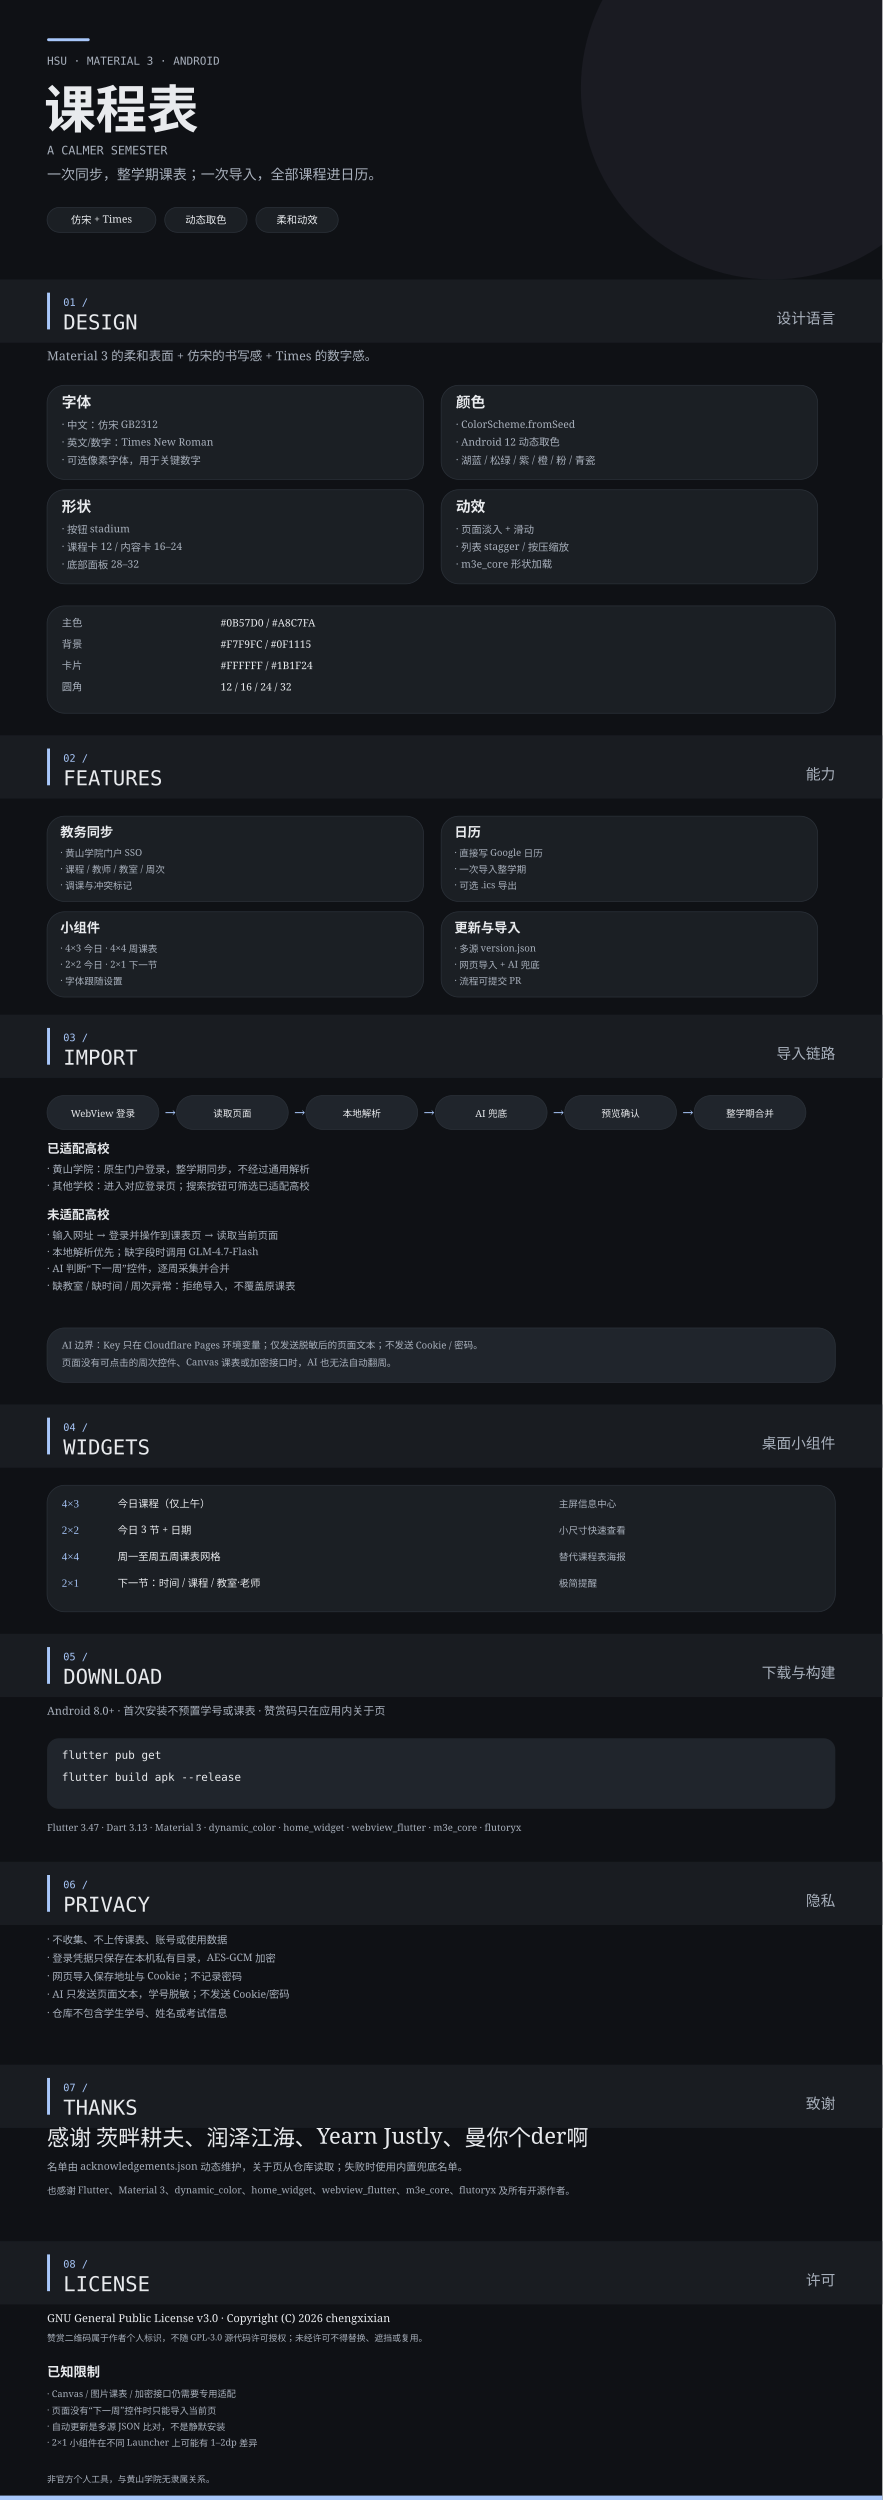
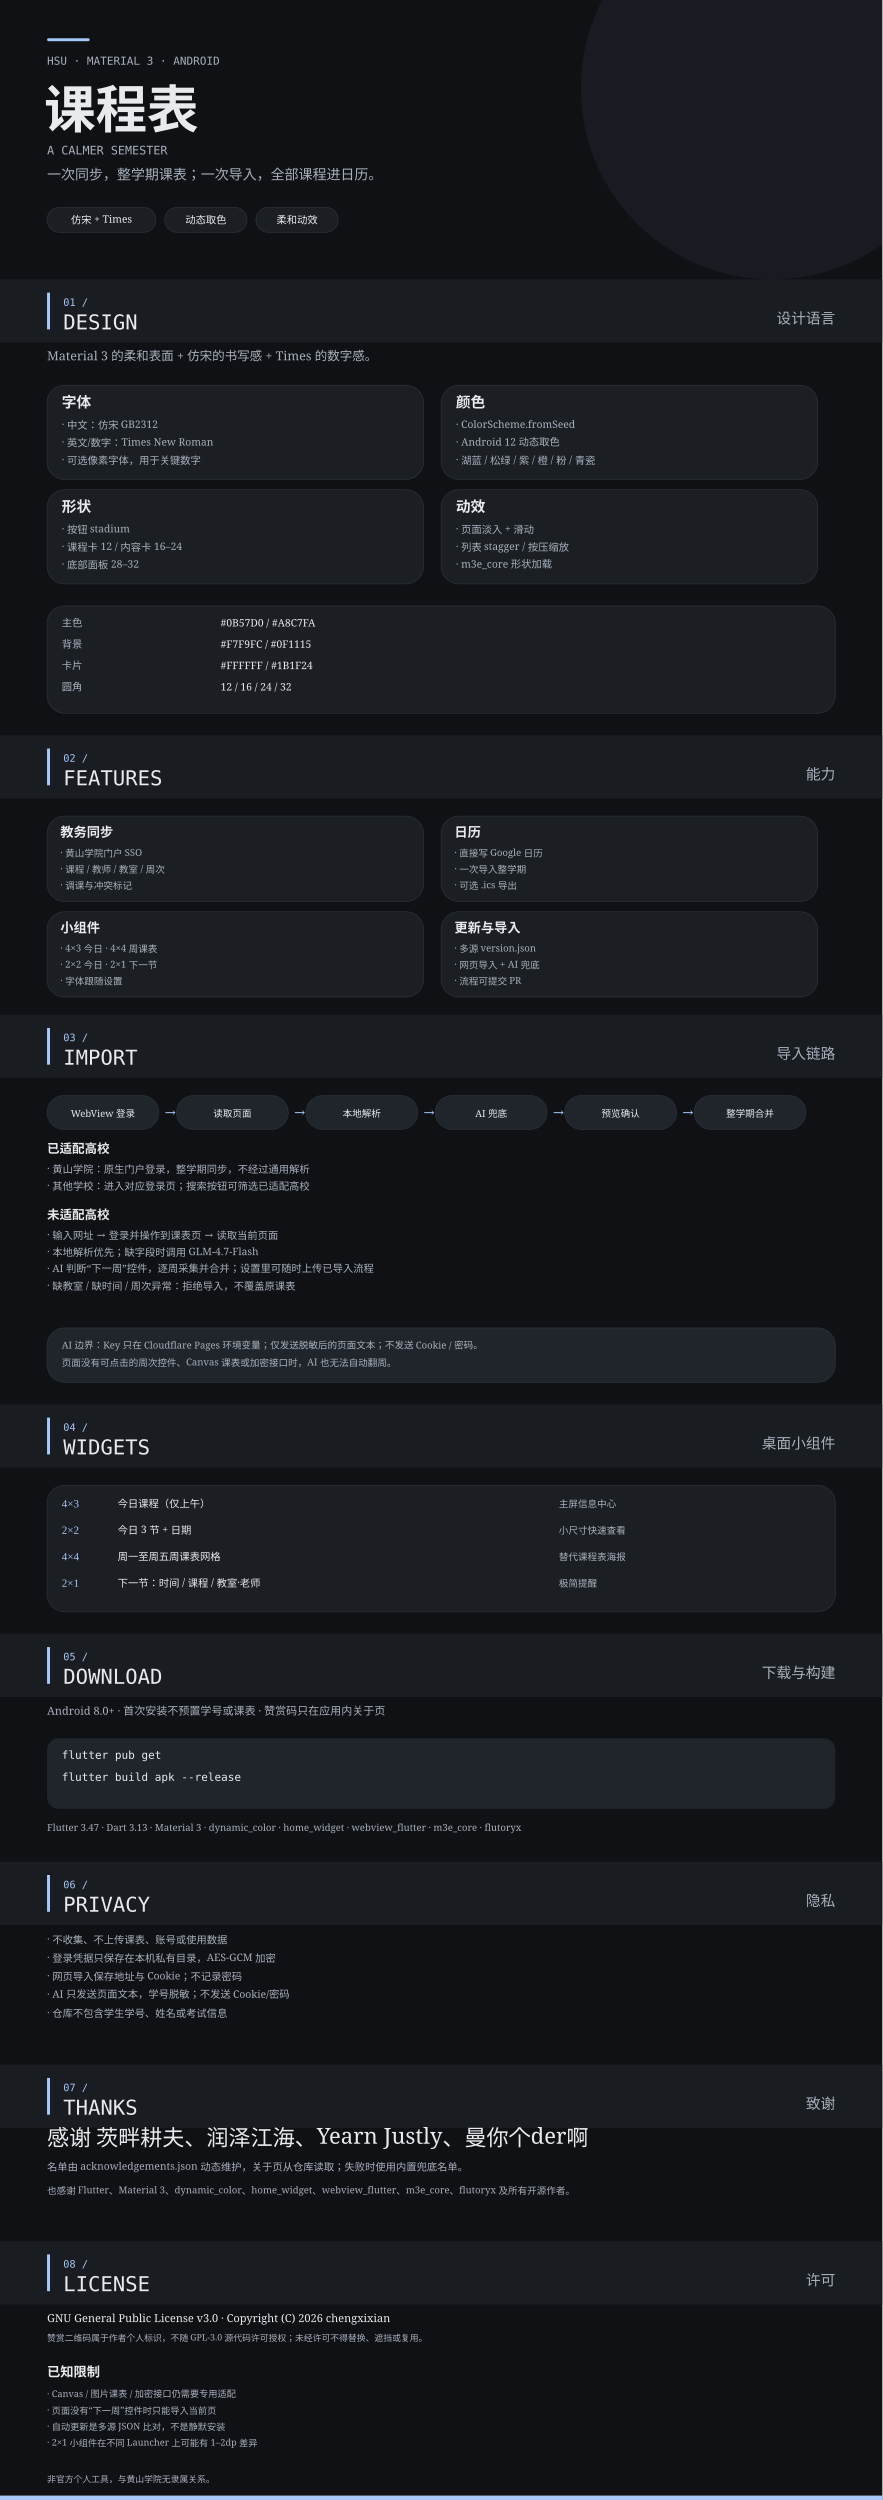
<svg xmlns="http://www.w3.org/2000/svg" width="1200" height="3400" viewBox="0 0 1200 3400">
  <rect width="1200" height="3400" fill="#0F1115" />
  <circle cx="1050" cy="120" r="260" fill="#C9B8F5" opacity=".06" />
  <rect x="64" y="52" width="58" height="4" rx="2" fill="#A8C7FA" />
  <text x="64" y="88" fill="#A8B0BC" font-family="ui-monospace, Menlo, monospace" font-size="15" font-weight="" text-anchor="start">HSU · MATERIAL 3 · ANDROID</text>
  <text x="60" y="174" fill="#E8EAED" font-family="FangSong, 'Noto Serif SC', 'Songti SC', serif" font-size="70" font-weight="700" text-anchor="start">课程表</text>
  <text x="64" y="210" fill="#A8B0BC" font-family="ui-monospace, Menlo, monospace" font-size="16" font-weight="" text-anchor="start">A CALMER SEMESTER</text>
  <text x="64" y="244" fill="#A8B0BC" font-family="FangSong, 'Noto Serif SC', 'Songti SC', serif" font-size="19" font-weight="" text-anchor="start">一次同步，整学期课表；一次导入，全部课程进日历。</text>
  <rect x="64" y="282" width="148" height="34" rx="17" fill="#1B1F24" stroke="#2A3038" />
  <text x="138.0" y="304" fill="#E8EAED" font-family="FangSong, 'Noto Serif SC', 'Songti SC', serif" font-size="14" font-weight="" text-anchor="middle">仿宋 + Times</text>
  <rect x="224" y="282" width="112" height="34" rx="17" fill="#1B1F24" stroke="#2A3038" />
  <text x="280.0" y="304" fill="#E8EAED" font-family="FangSong, 'Noto Serif SC', 'Songti SC', serif" font-size="14" font-weight="" text-anchor="middle">动态取色</text>
  <rect x="348" y="282" width="112" height="34" rx="17" fill="#1B1F24" stroke="#2A3038" />
  <text x="404.0" y="304" fill="#E8EAED" font-family="FangSong, 'Noto Serif SC', 'Songti SC', serif" font-size="14" font-weight="" text-anchor="middle">柔和动效</text>
  <rect x="0" y="380" width="1200" height="86" fill="#20252C" opacity=".55" />
  <rect x="64" y="398" width="4" height="50" fill="#A8C7FA" />
  <text x="86" y="416" fill="#A8C7FA" font-family="ui-monospace, Menlo, monospace" font-size="14" font-weight="" text-anchor="start">01 /</text>
  <text x="86" y="448" fill="#E8EAED" font-family="ui-monospace, Menlo, monospace" font-size="28" font-weight="" text-anchor="start">DESIGN</text>
  <text x="1136" y="440" fill="#A8B0BC" font-family="FangSong, 'Noto Serif SC', 'Songti SC', serif" font-size="20" font-weight="" text-anchor="end">设计语言</text>
  <text x="64" y="490" fill="#A8B0BC" font-family="FangSong, 'Noto Serif SC', 'Songti SC', serif" font-size="17" font-weight="" text-anchor="start">Material 3 的柔和表面 + 仿宋的书写感 + Times 的数字感。</text>
  <rect x="64" y="524" width="512" height="128" rx="24" fill="#1B1F24" stroke="#2A3038" />
  <text x="84" y="554" fill="#E8EAED" font-family="FangSong, 'Noto Serif SC', 'Songti SC', serif" font-size="20" font-weight="700" text-anchor="start">字体</text>
  <text x="84" y="582" fill="#A8B0BC" font-family="FangSong, 'Noto Serif SC', 'Songti SC', serif" font-size="14" font-weight="" text-anchor="start">· 中文：仿宋 GB2312</text>
  <text x="84" y="606" fill="#A8B0BC" font-family="FangSong, 'Noto Serif SC', 'Songti SC', serif" font-size="14" font-weight="" text-anchor="start">· 英文/数字：Times New Roman</text>
  <text x="84" y="630" fill="#A8B0BC" font-family="FangSong, 'Noto Serif SC', 'Songti SC', serif" font-size="14" font-weight="" text-anchor="start">· 可选像素字体，用于关键数字</text>
  <rect x="600" y="524" width="512" height="128" rx="24" fill="#1B1F24" stroke="#2A3038" />
  <text x="620" y="554" fill="#E8EAED" font-family="FangSong, 'Noto Serif SC', 'Songti SC', serif" font-size="20" font-weight="700" text-anchor="start">颜色</text>
  <text x="620" y="582" fill="#A8B0BC" font-family="FangSong, 'Noto Serif SC', 'Songti SC', serif" font-size="14" font-weight="" text-anchor="start">· ColorScheme.fromSeed</text>
  <text x="620" y="606" fill="#A8B0BC" font-family="FangSong, 'Noto Serif SC', 'Songti SC', serif" font-size="14" font-weight="" text-anchor="start">· Android 12 动态取色</text>
  <text x="620" y="630" fill="#A8B0BC" font-family="FangSong, 'Noto Serif SC', 'Songti SC', serif" font-size="14" font-weight="" text-anchor="start">· 湖蓝 / 松绿 / 紫 / 橙 / 粉 / 青瓷</text>
  <rect x="64" y="666" width="512" height="128" rx="24" fill="#1B1F24" stroke="#2A3038" />
  <text x="84" y="696" fill="#E8EAED" font-family="FangSong, 'Noto Serif SC', 'Songti SC', serif" font-size="20" font-weight="700" text-anchor="start">形状</text>
  <text x="84" y="724" fill="#A8B0BC" font-family="FangSong, 'Noto Serif SC', 'Songti SC', serif" font-size="14" font-weight="" text-anchor="start">· 按钮 stadium</text>
  <text x="84" y="748" fill="#A8B0BC" font-family="FangSong, 'Noto Serif SC', 'Songti SC', serif" font-size="14" font-weight="" text-anchor="start">· 课程卡 12 / 内容卡 16–24</text>
  <text x="84" y="772" fill="#A8B0BC" font-family="FangSong, 'Noto Serif SC', 'Songti SC', serif" font-size="14" font-weight="" text-anchor="start">· 底部面板 28–32</text>
  <rect x="600" y="666" width="512" height="128" rx="24" fill="#1B1F24" stroke="#2A3038" />
  <text x="620" y="696" fill="#E8EAED" font-family="FangSong, 'Noto Serif SC', 'Songti SC', serif" font-size="20" font-weight="700" text-anchor="start">动效</text>
  <text x="620" y="724" fill="#A8B0BC" font-family="FangSong, 'Noto Serif SC', 'Songti SC', serif" font-size="14" font-weight="" text-anchor="start">· 页面淡入 + 滑动</text>
  <text x="620" y="748" fill="#A8B0BC" font-family="FangSong, 'Noto Serif SC', 'Songti SC', serif" font-size="14" font-weight="" text-anchor="start">· 列表 stagger / 按压缩放</text>
  <text x="620" y="772" fill="#A8B0BC" font-family="FangSong, 'Noto Serif SC', 'Songti SC', serif" font-size="14" font-weight="" text-anchor="start">· m3e_core 形状加载</text>
  <rect x="64" y="824" width="1072" height="146" rx="24" fill="#1B1F24" stroke="#2A3038" />
  <text x="84" y="852" fill="#A8B0BC" font-family="FangSong, 'Noto Serif SC', 'Songti SC', serif" font-size="14" font-weight="" text-anchor="start">主色</text>
  <text x="300" y="852" fill="#E8EAED" font-family="FangSong, 'Noto Serif SC', 'Songti SC', serif" font-size="14" font-weight="" text-anchor="start">#0B57D0 / #A8C7FA</text>
  <text x="84" y="881" fill="#A8B0BC" font-family="FangSong, 'Noto Serif SC', 'Songti SC', serif" font-size="14" font-weight="" text-anchor="start">背景</text>
  <text x="300" y="881" fill="#E8EAED" font-family="FangSong, 'Noto Serif SC', 'Songti SC', serif" font-size="14" font-weight="" text-anchor="start">#F7F9FC / #0F1115</text>
  <text x="84" y="910" fill="#A8B0BC" font-family="FangSong, 'Noto Serif SC', 'Songti SC', serif" font-size="14" font-weight="" text-anchor="start">卡片</text>
  <text x="300" y="910" fill="#E8EAED" font-family="FangSong, 'Noto Serif SC', 'Songti SC', serif" font-size="14" font-weight="" text-anchor="start">#FFFFFF / #1B1F24</text>
  <text x="84" y="939" fill="#A8B0BC" font-family="FangSong, 'Noto Serif SC', 'Songti SC', serif" font-size="14" font-weight="" text-anchor="start">圆角</text>
  <text x="300" y="939" fill="#E8EAED" font-family="FangSong, 'Noto Serif SC', 'Songti SC', serif" font-size="14" font-weight="" text-anchor="start">12 / 16 / 24 / 32</text>
  <rect x="0" y="1000" width="1200" height="86" fill="#20252C" opacity=".55" />
  <rect x="64" y="1018" width="4" height="50" fill="#A8C7FA" />
  <text x="86" y="1036" fill="#A8C7FA" font-family="ui-monospace, Menlo, monospace" font-size="14" font-weight="" text-anchor="start">02 /</text>
  <text x="86" y="1068" fill="#E8EAED" font-family="ui-monospace, Menlo, monospace" font-size="28" font-weight="" text-anchor="start">FEATURES</text>
  <text x="1136" y="1060" fill="#A8B0BC" font-family="FangSong, 'Noto Serif SC', 'Songti SC', serif" font-size="20" font-weight="" text-anchor="end">能力</text>
  <rect x="64" y="1110" width="512" height="116" rx="24" fill="#1B1F24" stroke="#2A3038" />
  <text x="82" y="1138" fill="#E8EAED" font-family="FangSong, 'Noto Serif SC', 'Songti SC', serif" font-size="18" font-weight="700" text-anchor="start">教务同步</text>
  <text x="82" y="1164" fill="#A8B0BC" font-family="FangSong, 'Noto Serif SC', 'Songti SC', serif" font-size="13" font-weight="" text-anchor="start">· 黄山学院门户 SSO</text>
  <text x="82" y="1186" fill="#A8B0BC" font-family="FangSong, 'Noto Serif SC', 'Songti SC', serif" font-size="13" font-weight="" text-anchor="start">· 课程 / 教师 / 教室 / 周次</text>
  <text x="82" y="1208" fill="#A8B0BC" font-family="FangSong, 'Noto Serif SC', 'Songti SC', serif" font-size="13" font-weight="" text-anchor="start">· 调课与冲突标记</text>
  <rect x="600" y="1110" width="512" height="116" rx="24" fill="#1B1F24" stroke="#2A3038" />
  <text x="618" y="1138" fill="#E8EAED" font-family="FangSong, 'Noto Serif SC', 'Songti SC', serif" font-size="18" font-weight="700" text-anchor="start">日历</text>
  <text x="618" y="1164" fill="#A8B0BC" font-family="FangSong, 'Noto Serif SC', 'Songti SC', serif" font-size="13" font-weight="" text-anchor="start">· 直接写 Google 日历</text>
  <text x="618" y="1186" fill="#A8B0BC" font-family="FangSong, 'Noto Serif SC', 'Songti SC', serif" font-size="13" font-weight="" text-anchor="start">· 一次导入整学期</text>
  <text x="618" y="1208" fill="#A8B0BC" font-family="FangSong, 'Noto Serif SC', 'Songti SC', serif" font-size="13" font-weight="" text-anchor="start">· 可选 .ics 导出</text>
  <rect x="64" y="1240" width="512" height="116" rx="24" fill="#1B1F24" stroke="#2A3038" />
  <text x="82" y="1268" fill="#E8EAED" font-family="FangSong, 'Noto Serif SC', 'Songti SC', serif" font-size="18" font-weight="700" text-anchor="start">小组件</text>
  <text x="82" y="1294" fill="#A8B0BC" font-family="FangSong, 'Noto Serif SC', 'Songti SC', serif" font-size="13" font-weight="" text-anchor="start">· 4×3 今日 · 4×4 周课表</text>
  <text x="82" y="1316" fill="#A8B0BC" font-family="FangSong, 'Noto Serif SC', 'Songti SC', serif" font-size="13" font-weight="" text-anchor="start">· 2×2 今日 · 2×1 下一节</text>
  <text x="82" y="1338" fill="#A8B0BC" font-family="FangSong, 'Noto Serif SC', 'Songti SC', serif" font-size="13" font-weight="" text-anchor="start">· 字体跟随设置</text>
  <rect x="600" y="1240" width="512" height="116" rx="24" fill="#1B1F24" stroke="#2A3038" />
  <text x="618" y="1268" fill="#E8EAED" font-family="FangSong, 'Noto Serif SC', 'Songti SC', serif" font-size="18" font-weight="700" text-anchor="start">更新与导入</text>
  <text x="618" y="1294" fill="#A8B0BC" font-family="FangSong, 'Noto Serif SC', 'Songti SC', serif" font-size="13" font-weight="" text-anchor="start">· 多源 version.json</text>
  <text x="618" y="1316" fill="#A8B0BC" font-family="FangSong, 'Noto Serif SC', 'Songti SC', serif" font-size="13" font-weight="" text-anchor="start">· 网页导入 + AI 兜底</text>
  <text x="618" y="1338" fill="#A8B0BC" font-family="FangSong, 'Noto Serif SC', 'Songti SC', serif" font-size="13" font-weight="" text-anchor="start">· 流程可提交 PR</text>
  <rect x="0" y="1380" width="1200" height="86" fill="#20252C" opacity=".55" />
  <rect x="64" y="1398" width="4" height="50" fill="#A8C7FA" />
  <text x="86" y="1416" fill="#A8C7FA" font-family="ui-monospace, Menlo, monospace" font-size="14" font-weight="" text-anchor="start">03 /</text>
  <text x="86" y="1448" fill="#E8EAED" font-family="ui-monospace, Menlo, monospace" font-size="28" font-weight="" text-anchor="start">IMPORT</text>
  <text x="1136" y="1440" fill="#A8B0BC" font-family="FangSong, 'Noto Serif SC', 'Songti SC', serif" font-size="20" font-weight="" text-anchor="end">导入链路</text>
  <rect x="64" y="1490" width="152" height="46" rx="23" fill="#20252C" stroke="#2A3038" />
  <text x="140" y="1519" fill="#E8EAED" font-family="FangSong, 'Noto Serif SC', 'Songti SC', serif" font-size="13" font-weight="" text-anchor="middle">WebView 登录</text>
  <text x="224" y="1519" fill="#A8C7FA" font-family="FangSong, 'Noto Serif SC', 'Songti SC', serif" font-size="18" font-weight="" text-anchor="start">→</text>
  <rect x="240" y="1490" width="152" height="46" rx="23" fill="#20252C" stroke="#2A3038" />
  <text x="316" y="1519" fill="#E8EAED" font-family="FangSong, 'Noto Serif SC', 'Songti SC', serif" font-size="13" font-weight="" text-anchor="middle">读取页面</text>
  <text x="400" y="1519" fill="#A8C7FA" font-family="FangSong, 'Noto Serif SC', 'Songti SC', serif" font-size="18" font-weight="" text-anchor="start">→</text>
  <rect x="416" y="1490" width="152" height="46" rx="23" fill="#20252C" stroke="#2A3038" />
  <text x="492" y="1519" fill="#E8EAED" font-family="FangSong, 'Noto Serif SC', 'Songti SC', serif" font-size="13" font-weight="" text-anchor="middle">本地解析</text>
  <text x="576" y="1519" fill="#A8C7FA" font-family="FangSong, 'Noto Serif SC', 'Songti SC', serif" font-size="18" font-weight="" text-anchor="start">→</text>
  <rect x="592" y="1490" width="152" height="46" rx="23" fill="#20252C" stroke="#2A3038" />
  <text x="668" y="1519" fill="#E8EAED" font-family="FangSong, 'Noto Serif SC', 'Songti SC', serif" font-size="13" font-weight="" text-anchor="middle">AI 兜底</text>
  <text x="752" y="1519" fill="#A8C7FA" font-family="FangSong, 'Noto Serif SC', 'Songti SC', serif" font-size="18" font-weight="" text-anchor="start">→</text>
  <rect x="768" y="1490" width="152" height="46" rx="23" fill="#20252C" stroke="#2A3038" />
  <text x="844" y="1519" fill="#E8EAED" font-family="FangSong, 'Noto Serif SC', 'Songti SC', serif" font-size="13" font-weight="" text-anchor="middle">预览确认</text>
  <text x="928" y="1519" fill="#A8C7FA" font-family="FangSong, 'Noto Serif SC', 'Songti SC', serif" font-size="18" font-weight="" text-anchor="start">→</text>
  <rect x="944" y="1490" width="152" height="46" rx="23" fill="#20252C" stroke="#2A3038" />
  <text x="1020" y="1519" fill="#E8EAED" font-family="FangSong, 'Noto Serif SC', 'Songti SC', serif" font-size="13" font-weight="" text-anchor="middle">整学期合并</text>
  <text x="64" y="1568" fill="#E8EAED" font-family="FangSong, 'Noto Serif SC', 'Songti SC', serif" font-size="17" font-weight="700" text-anchor="start">已适配高校</text>
  <text x="64" y="1594" fill="#A8B0BC" font-family="FangSong, 'Noto Serif SC', 'Songti SC', serif" font-size="14" font-weight="" text-anchor="start">· 黄山学院：原生门户登录，整学期同步，不经过通用解析</text>
  <text x="64" y="1617" fill="#A8B0BC" font-family="FangSong, 'Noto Serif SC', 'Songti SC', serif" font-size="14" font-weight="" text-anchor="start">· 其他学校：进入对应登录页；搜索按钮可筛选已适配高校</text>
  <text x="64" y="1658" fill="#E8EAED" font-family="FangSong, 'Noto Serif SC', 'Songti SC', serif" font-size="17" font-weight="700" text-anchor="start">未适配高校</text>
  <text x="64" y="1684" fill="#A8B0BC" font-family="FangSong, 'Noto Serif SC', 'Songti SC', serif" font-size="14" font-weight="" text-anchor="start">· 输入网址 → 登录并操作到课表页 → 读取当前页面</text>
  <text x="64" y="1707" fill="#A8B0BC" font-family="FangSong, 'Noto Serif SC', 'Songti SC', serif" font-size="14" font-weight="" text-anchor="start">· 本地解析优先；缺字段时调用 GLM-4.7-Flash</text>
-   <text x="64" y="1730" fill="#A8B0BC" font-family="FangSong, 'Noto Serif SC', 'Songti SC', serif" font-size="14" font-weight="" text-anchor="start">· AI 判断“下一周”控件，逐周采集并合并</text>
+   <text x="64" y="1730" fill="#A8B0BC" font-family="FangSong, 'Noto Serif SC', 'Songti SC', serif" font-size="14" font-weight="" text-anchor="start">· AI 判断“下一周”控件，逐周采集并合并；设置里可随时上传已导入流程</text>
  <text x="64" y="1753" fill="#A8B0BC" font-family="FangSong, 'Noto Serif SC', 'Songti SC', serif" font-size="14" font-weight="" text-anchor="start">· 缺教室 / 缺时间 / 周次异常：拒绝导入，不覆盖原课表</text>
  <rect x="64" y="1806" width="1072" height="74" rx="24" fill="#20252C" stroke="#2A3038" />
  <text x="84" y="1834" fill="#A8B0BC" font-family="FangSong, 'Noto Serif SC', 'Songti SC', serif" font-size="13" font-weight="" text-anchor="start">AI 边界：Key 只在 Cloudflare Pages 环境变量；仅发送脱敏后的页面文本；不发送 Cookie / 密码。</text>
  <text x="84" y="1858" fill="#A8B0BC" font-family="FangSong, 'Noto Serif SC', 'Songti SC', serif" font-size="13" font-weight="" text-anchor="start">页面没有可点击的周次控件、Canvas 课表或加密接口时，AI 也无法自动翻周。</text>
  <rect x="0" y="1910" width="1200" height="86" fill="#20252C" opacity=".55" />
  <rect x="64" y="1928" width="4" height="50" fill="#A8C7FA" />
  <text x="86" y="1946" fill="#A8C7FA" font-family="ui-monospace, Menlo, monospace" font-size="14" font-weight="" text-anchor="start">04 /</text>
  <text x="86" y="1978" fill="#E8EAED" font-family="ui-monospace, Menlo, monospace" font-size="28" font-weight="" text-anchor="start">WIDGETS</text>
  <text x="1136" y="1970" fill="#A8B0BC" font-family="FangSong, 'Noto Serif SC', 'Songti SC', serif" font-size="20" font-weight="" text-anchor="end">桌面小组件</text>
  <rect x="64" y="2020" width="1072" height="172" rx="24" fill="#1B1F24" stroke="#2A3038" />
  <text x="84" y="2050" fill="#A8C7FA" font-family="Times New Roman, serif" font-size="15" font-weight="" text-anchor="start">4×3</text>
  <text x="160" y="2050" fill="#E8EAED" font-family="FangSong, 'Noto Serif SC', 'Songti SC', serif" font-size="14" font-weight="" text-anchor="start">今日课程（仅上午）</text>
  <text x="760" y="2050" fill="#A8B0BC" font-family="FangSong, 'Noto Serif SC', 'Songti SC', serif" font-size="13" font-weight="" text-anchor="start">主屏信息中心</text>
  <text x="84" y="2086" fill="#A8C7FA" font-family="Times New Roman, serif" font-size="15" font-weight="" text-anchor="start">2×2</text>
  <text x="160" y="2086" fill="#E8EAED" font-family="FangSong, 'Noto Serif SC', 'Songti SC', serif" font-size="14" font-weight="" text-anchor="start">今日 3 节 + 日期</text>
  <text x="760" y="2086" fill="#A8B0BC" font-family="FangSong, 'Noto Serif SC', 'Songti SC', serif" font-size="13" font-weight="" text-anchor="start">小尺寸快速查看</text>
  <text x="84" y="2122" fill="#A8C7FA" font-family="Times New Roman, serif" font-size="15" font-weight="" text-anchor="start">4×4</text>
  <text x="160" y="2122" fill="#E8EAED" font-family="FangSong, 'Noto Serif SC', 'Songti SC', serif" font-size="14" font-weight="" text-anchor="start">周一至周五周课表网格</text>
  <text x="760" y="2122" fill="#A8B0BC" font-family="FangSong, 'Noto Serif SC', 'Songti SC', serif" font-size="13" font-weight="" text-anchor="start">替代课程表海报</text>
  <text x="84" y="2158" fill="#A8C7FA" font-family="Times New Roman, serif" font-size="15" font-weight="" text-anchor="start">2×1</text>
  <text x="160" y="2158" fill="#E8EAED" font-family="FangSong, 'Noto Serif SC', 'Songti SC', serif" font-size="14" font-weight="" text-anchor="start">下一节：时间 / 课程 / 教室·老师</text>
  <text x="760" y="2158" fill="#A8B0BC" font-family="FangSong, 'Noto Serif SC', 'Songti SC', serif" font-size="13" font-weight="" text-anchor="start">极简提醒</text>
  <rect x="0" y="2222" width="1200" height="86" fill="#20252C" opacity=".55" />
  <rect x="64" y="2240" width="4" height="50" fill="#A8C7FA" />
  <text x="86" y="2258" fill="#A8C7FA" font-family="ui-monospace, Menlo, monospace" font-size="14" font-weight="" text-anchor="start">05 /</text>
  <text x="86" y="2290" fill="#E8EAED" font-family="ui-monospace, Menlo, monospace" font-size="28" font-weight="" text-anchor="start">DOWNLOAD</text>
  <text x="1136" y="2282" fill="#A8B0BC" font-family="FangSong, 'Noto Serif SC', 'Songti SC', serif" font-size="20" font-weight="" text-anchor="end">下载与构建</text>
  <text x="64" y="2332" fill="#A8B0BC" font-family="FangSong, 'Noto Serif SC', 'Songti SC', serif" font-size="15" font-weight="" text-anchor="start">Android 8.0+ · 首次安装不预置学号或课表 · 赞赏码只在应用内关于页</text>
  <rect x="64" y="2364" width="1072" height="96" rx="16" fill="#20252C" />
  <text x="84" y="2392" fill="#E8EAED" font-family="ui-monospace, Menlo, monospace" font-size="15" font-weight="" text-anchor="start">flutter pub get</text>
  <text x="84" y="2422" fill="#E8EAED" font-family="ui-monospace, Menlo, monospace" font-size="15" font-weight="" text-anchor="start">flutter build apk --release</text>
  <text x="64" y="2490" fill="#A8B0BC" font-family="FangSong, 'Noto Serif SC', 'Songti SC', serif" font-size="13" font-weight="" text-anchor="start">Flutter 3.47 · Dart 3.13 · Material 3 · dynamic_color · home_widget · webview_flutter · m3e_core · flutoryx</text>
  <rect x="0" y="2532" width="1200" height="86" fill="#20252C" opacity=".55" />
  <rect x="64" y="2550" width="4" height="50" fill="#A8C7FA" />
  <text x="86" y="2568" fill="#A8C7FA" font-family="ui-monospace, Menlo, monospace" font-size="14" font-weight="" text-anchor="start">06 /</text>
  <text x="86" y="2600" fill="#E8EAED" font-family="ui-monospace, Menlo, monospace" font-size="28" font-weight="" text-anchor="start">PRIVACY</text>
  <text x="1136" y="2592" fill="#A8B0BC" font-family="FangSong, 'Noto Serif SC', 'Songti SC', serif" font-size="20" font-weight="" text-anchor="end">隐私</text>
  <text x="64" y="2642" fill="#A8B0BC" font-family="FangSong, 'Noto Serif SC', 'Songti SC', serif" font-size="14" font-weight="" text-anchor="start">· 不收集、不上传课表、账号或使用数据</text>
  <text x="64" y="2667" fill="#A8B0BC" font-family="FangSong, 'Noto Serif SC', 'Songti SC', serif" font-size="14" font-weight="" text-anchor="start">· 登录凭据只保存在本机私有目录，AES-GCM 加密</text>
  <text x="64" y="2692" fill="#A8B0BC" font-family="FangSong, 'Noto Serif SC', 'Songti SC', serif" font-size="14" font-weight="" text-anchor="start">· 网页导入保存地址与 Cookie；不记录密码</text>
  <text x="64" y="2717" fill="#A8B0BC" font-family="FangSong, 'Noto Serif SC', 'Songti SC', serif" font-size="14" font-weight="" text-anchor="start">· AI 只发送页面文本，学号脱敏；不发送 Cookie/密码</text>
  <text x="64" y="2742" fill="#A8B0BC" font-family="FangSong, 'Noto Serif SC', 'Songti SC', serif" font-size="14" font-weight="" text-anchor="start">· 仓库不包含学生学号、姓名或考试信息</text>
  <rect x="0" y="2808" width="1200" height="86" fill="#20252C" opacity=".55" />
  <rect x="64" y="2826" width="4" height="50" fill="#A8C7FA" />
  <text x="86" y="2844" fill="#A8C7FA" font-family="ui-monospace, Menlo, monospace" font-size="14" font-weight="" text-anchor="start">07 /</text>
  <text x="86" y="2876" fill="#E8EAED" font-family="ui-monospace, Menlo, monospace" font-size="28" font-weight="" text-anchor="start">THANKS</text>
  <text x="1136" y="2868" fill="#A8B0BC" font-family="FangSong, 'Noto Serif SC', 'Songti SC', serif" font-size="20" font-weight="" text-anchor="end">致谢</text>
  <text x="64" y="2918" fill="#E8EAED" font-family="FangSong, 'Noto Serif SC', 'Songti SC', serif" font-size="30" font-weight="" text-anchor="start">感谢 茨畔耕夫、润泽江海、Yearn Justly、曼你个der啊</text>
  <text x="64" y="2952" fill="#A8B0BC" font-family="FangSong, 'Noto Serif SC', 'Songti SC', serif" font-size="14" font-weight="" text-anchor="start">名单由 acknowledgements.json 动态维护，关于页从仓库读取；失败时使用内置兜底名单。</text>
  <text x="64" y="2984" fill="#A8B0BC" font-family="FangSong, 'Noto Serif SC', 'Songti SC', serif" font-size="13" font-weight="" text-anchor="start">也感谢 Flutter、Material 3、dynamic_color、home_widget、webview_flutter、m3e_core、flutoryx 及所有开源作者。</text>
  <rect x="0" y="3048" width="1200" height="86" fill="#20252C" opacity=".55" />
  <rect x="64" y="3066" width="4" height="50" fill="#A8C7FA" />
  <text x="86" y="3084" fill="#A8C7FA" font-family="ui-monospace, Menlo, monospace" font-size="14" font-weight="" text-anchor="start">08 /</text>
  <text x="86" y="3116" fill="#E8EAED" font-family="ui-monospace, Menlo, monospace" font-size="28" font-weight="" text-anchor="start">LICENSE</text>
  <text x="1136" y="3108" fill="#A8B0BC" font-family="FangSong, 'Noto Serif SC', 'Songti SC', serif" font-size="20" font-weight="" text-anchor="end">许可</text>
  <text x="64" y="3158" fill="#E8EAED" font-family="FangSong, 'Noto Serif SC', 'Songti SC', serif" font-size="15" font-weight="" text-anchor="start">GNU General Public License v3.0 · Copyright (C) 2026 chengxixian</text>
  <text x="64" y="3184" fill="#A8B0BC" font-family="FangSong, 'Noto Serif SC', 'Songti SC', serif" font-size="12" font-weight="" text-anchor="start">赞赏二维码属于作者个人标识，不随 GPL-3.0 源代码许可授权；未经许可不得替换、遮挡或复用。</text>
  <text x="64" y="3232" fill="#E8EAED" font-family="FangSong, 'Noto Serif SC', 'Songti SC', serif" font-size="18" font-weight="700" text-anchor="start">已知限制</text>
  <text x="64" y="3260" fill="#A8B0BC" font-family="FangSong, 'Noto Serif SC', 'Songti SC', serif" font-size="12.5" font-weight="" text-anchor="start">· Canvas / 图片课表 / 加密接口仍需要专用适配</text>
  <text x="64" y="3282" fill="#A8B0BC" font-family="FangSong, 'Noto Serif SC', 'Songti SC', serif" font-size="12.5" font-weight="" text-anchor="start">· 页面没有“下一周”控件时只能导入当前页</text>
  <text x="64" y="3304" fill="#A8B0BC" font-family="FangSong, 'Noto Serif SC', 'Songti SC', serif" font-size="12.5" font-weight="" text-anchor="start">· 自动更新是多源 JSON 比对，不是静默安装</text>
  <text x="64" y="3326" fill="#A8B0BC" font-family="FangSong, 'Noto Serif SC', 'Songti SC', serif" font-size="12.5" font-weight="" text-anchor="start">· 2×1 小组件在不同 Launcher 上可能有 1–2dp 差异</text>
  <text x="64" y="3376" fill="#A8B0BC" font-family="FangSong, 'Noto Serif SC', 'Songti SC', serif" font-size="12" font-weight="" text-anchor="start">非官方个人工具，与黄山学院无隶属关系。</text>
  <rect x="0" y="3394" width="1200" height="6" fill="#A8C7FA" />
</svg>
